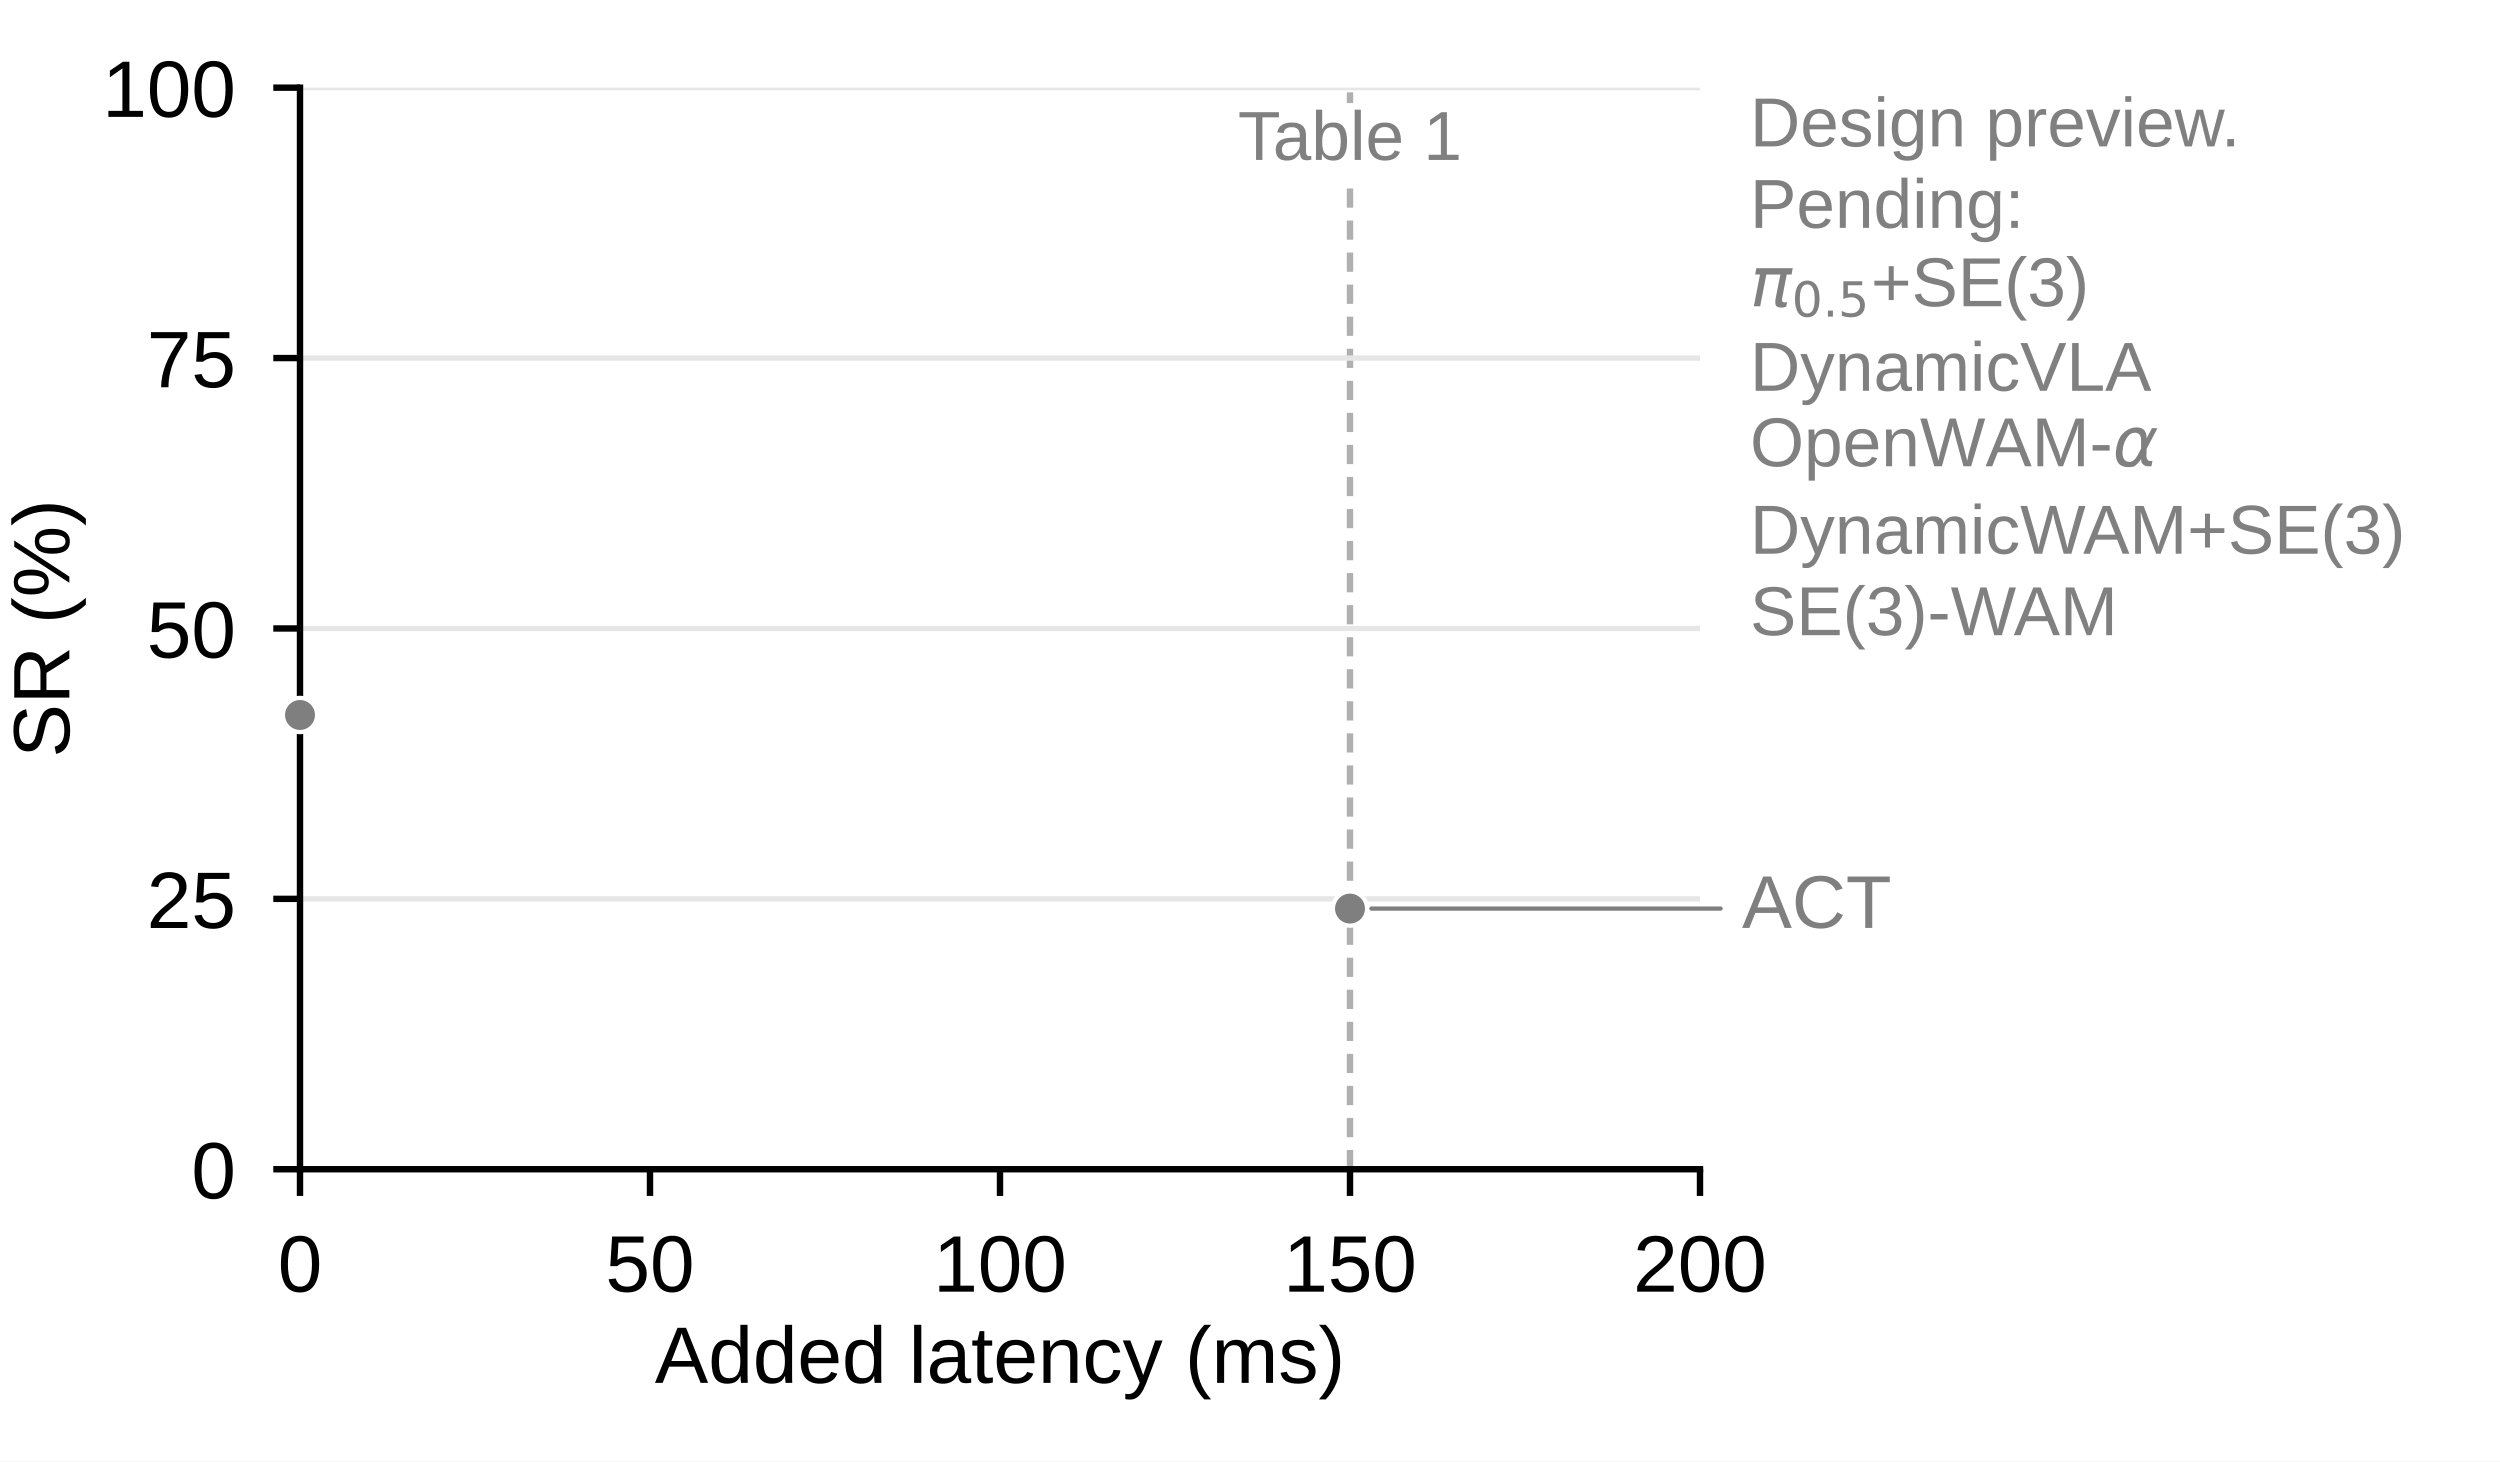
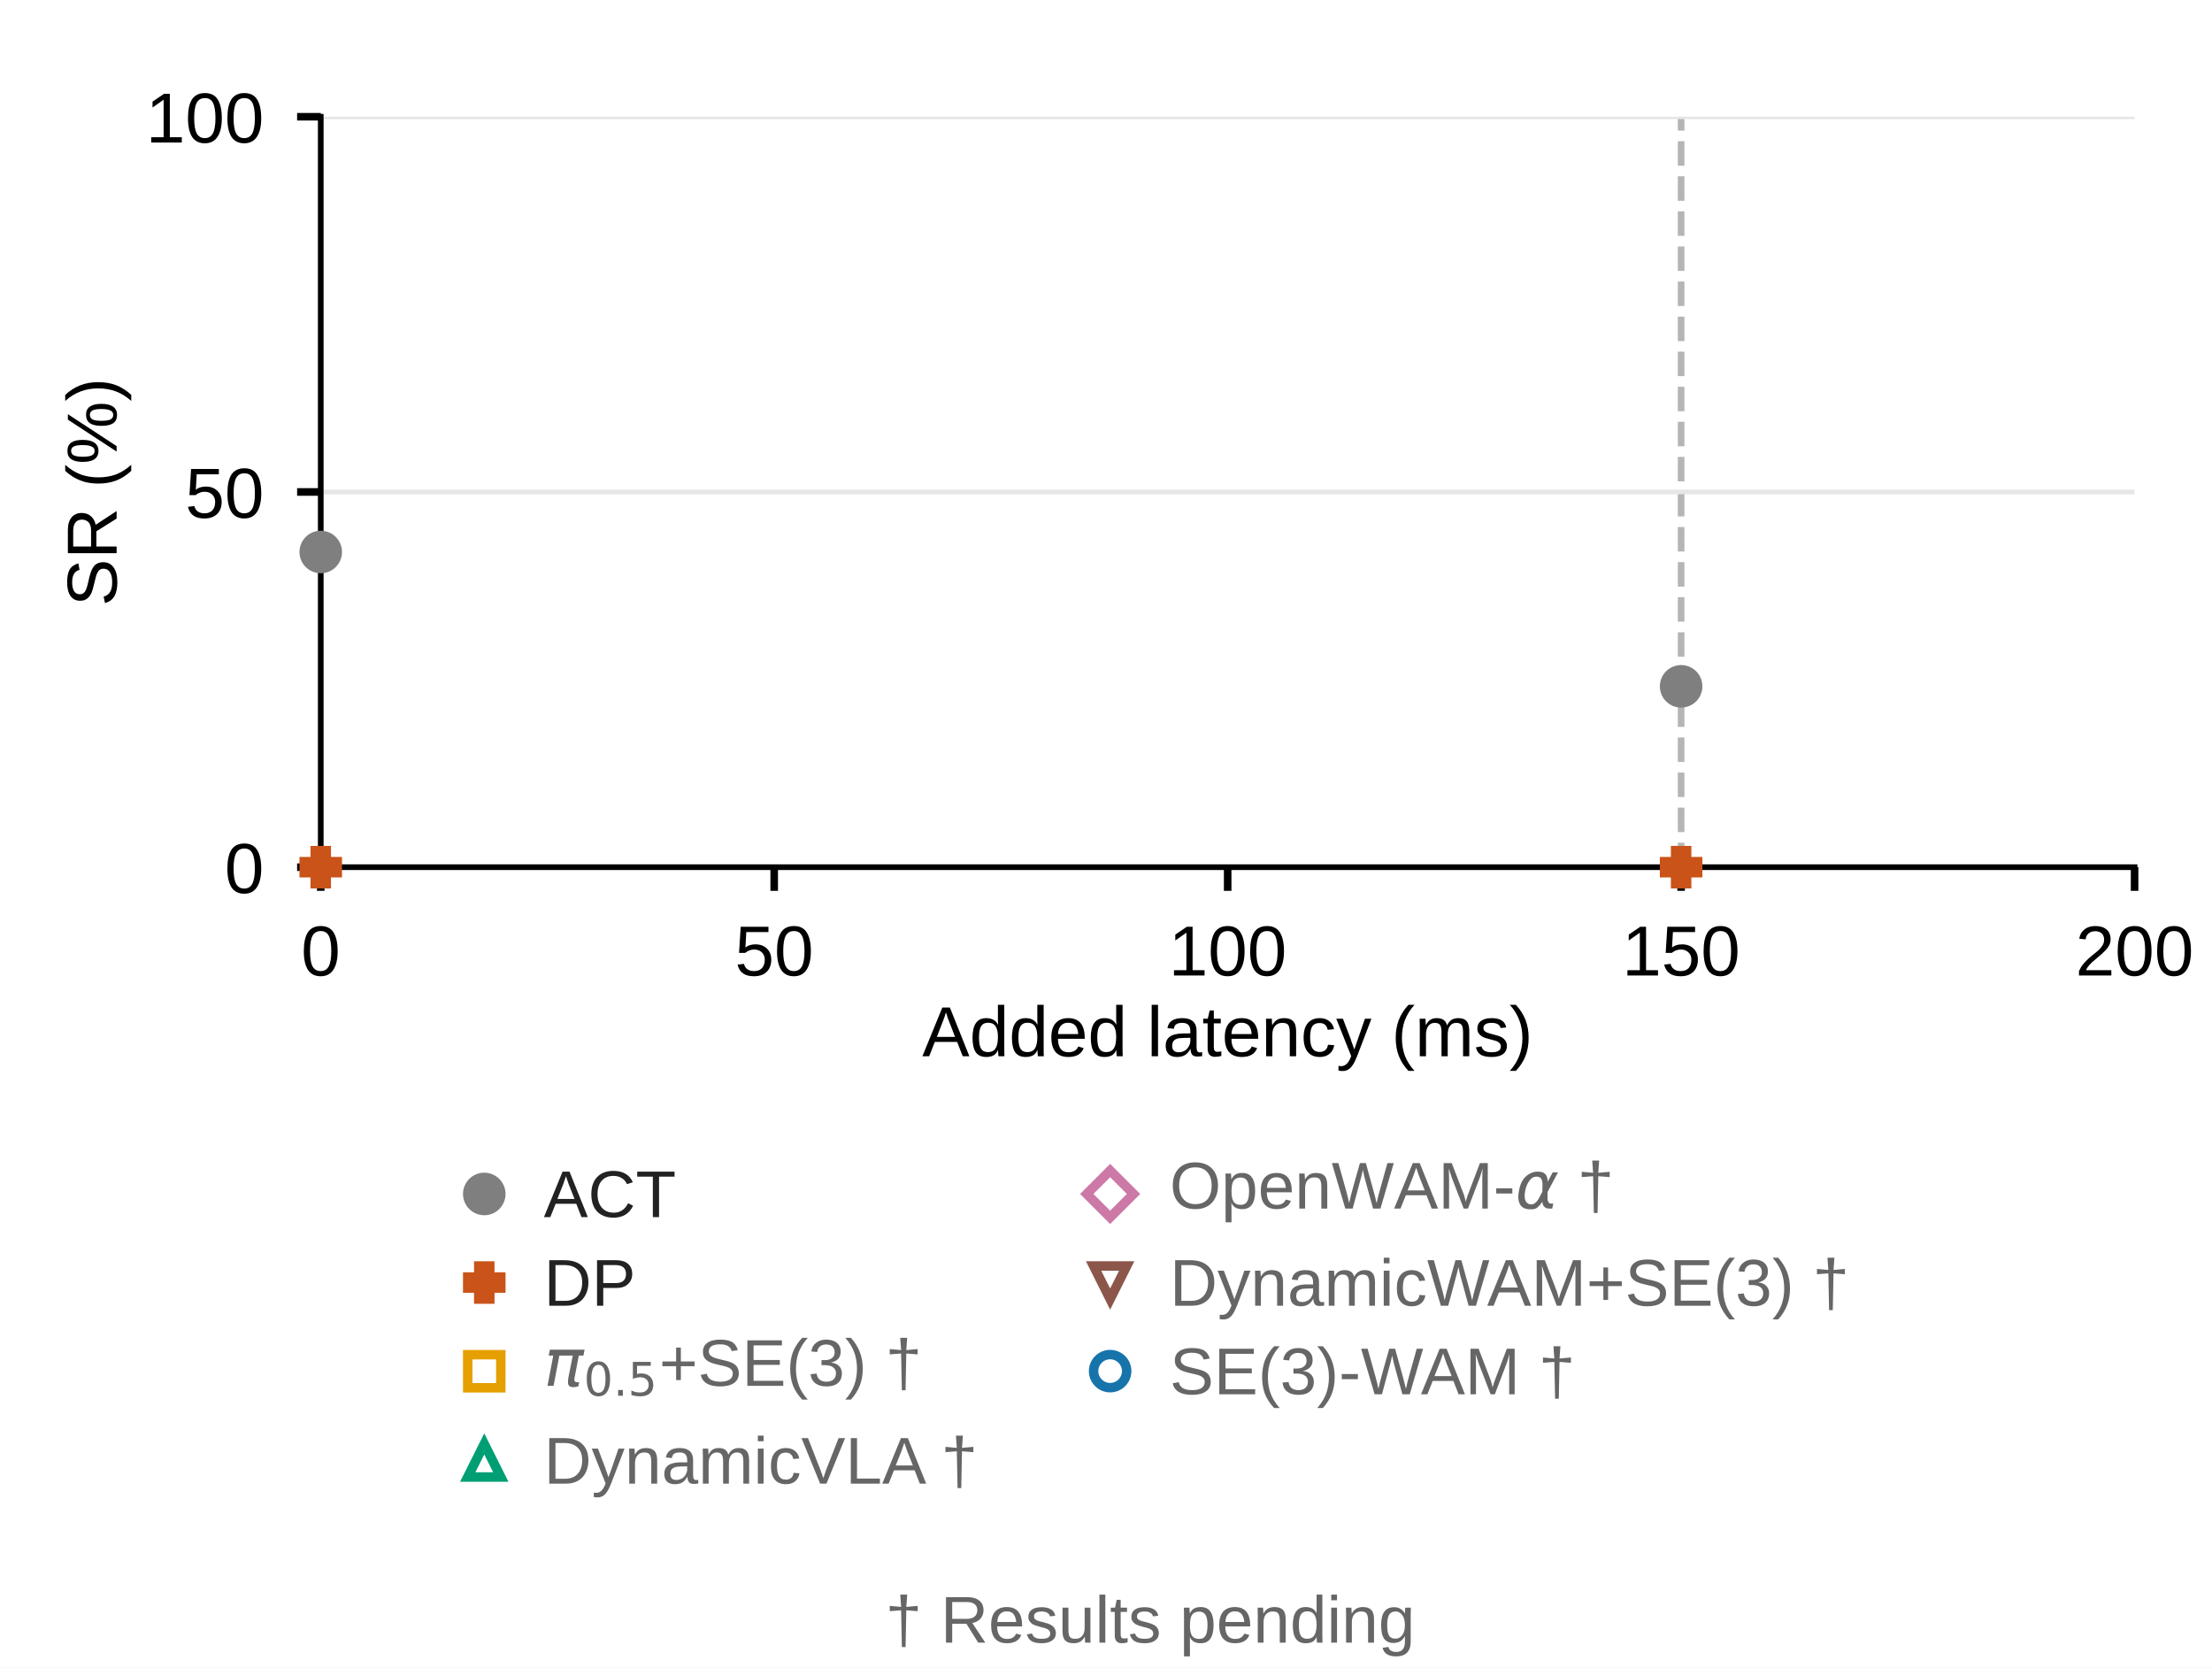
- <svg xmlns="http://www.w3.org/2000/svg" xmlns:xlink="http://www.w3.org/1999/xlink" width="234pt" height="136.8pt" viewBox="0 0 234 136.8" version="1.1">
+ <svg xmlns="http://www.w3.org/2000/svg" xmlns:xlink="http://www.w3.org/1999/xlink" width="234pt" height="176.4pt" viewBox="0 0 234 176.4" version="1.1">
  <defs>
    <style type="text/css">*{stroke-linejoin: round; stroke-linecap: butt}</style>
  </defs>
  <g id="figure_1">
    <g id="patch_1">
-       <path d="M 0 136.8  L 234 136.8  L 234 0  L 0 0  z " style="fill: #ffffff" />
+       <path d="M 0 176.4 L 234 176.4 L 234 0 L 0 0 z " style="fill: #ffffff" />
    </g>
    <g id="axes_1">
      <g id="patch_2">
-         <path d="M 28.08 109.44  L 159.12 109.44  L 159.12 8.208  L 28.08 8.208  z " style="fill: #ffffff" />
+         <path d="M 33.93 91.728 L 225.81 91.728 L 225.81 12.348 L 33.93 12.348 z " style="fill: #ffffff" />
      </g>
      <g id="line2d_1">
-         <path d="M 126.36 109.44  L 126.36 8.208  " clip-path="url(#p471b336347)" style="fill: none; stroke-dasharray: 1.8,1.2; stroke-dashoffset: 0; stroke: #b0b0b0; stroke-width: 0.6" />
+         <path d="M 177.84 91.728 L 177.84 12.348 " clip-path="url(#pcb732d8a77)" style="fill: none; stroke-dasharray: 2.59,1.12; stroke-dashoffset: 0; stroke: #b5b5b5; stroke-width: 0.7" />
      </g>
      <g id="matplotlib.axis_1">
        <g id="xtick_1">
          <g id="line2d_2">
            <defs>
-               <path id="m13266da935" d="M 0 0  L 0 2.5  " style="stroke: #000000; stroke-width: 0.6" />
+               <path id="mfb3b3c6cfb" d="M 0 0 L 0 2.5 " style="stroke: #000000; stroke-width: 0.8" />
            </defs>
            <g>
-               <use xlink:href="#m13266da935" x="28.08" y="109.44" style="stroke: #000000; stroke-width: 0.6" />
+               <use xlink:href="#mfb3b3c6cfb" x="33.93" y="91.728" style="stroke: #000000; stroke-width: 0.8" />
            </g>
          </g>
          <g id="text_1">
-             <text style="font-size: 7.5px; font-family: 'Liberation Sans'; text-anchor: middle" x="28.08" y="120.9" transform="rotate(-0 28.08 120.9002)">0</text>
+             <text style="font-size: 7.5px; font-family: 'Arial'; text-anchor: middle" x="33.93" y="103.188" transform="rotate(-0 33.93 103.1882)">0</text>
          </g>
        </g>
        <g id="xtick_2">
          <g id="line2d_3">
            <g>
-               <use xlink:href="#m13266da935" x="60.84" y="109.44" style="stroke: #000000; stroke-width: 0.6" />
+               <use xlink:href="#mfb3b3c6cfb" x="81.9" y="91.728" style="stroke: #000000; stroke-width: 0.8" />
            </g>
          </g>
          <g id="text_2">
-             <text style="font-size: 7.5px; font-family: 'Liberation Sans'; text-anchor: middle" x="60.84" y="120.9" transform="rotate(-0 60.84 120.9002)">50</text>
+             <text style="font-size: 7.5px; font-family: 'Arial'; text-anchor: middle" x="81.9" y="103.188" transform="rotate(-0 81.9 103.1882)">50</text>
          </g>
        </g>
        <g id="xtick_3">
          <g id="line2d_4">
            <g>
-               <use xlink:href="#m13266da935" x="93.6" y="109.44" style="stroke: #000000; stroke-width: 0.6" />
+               <use xlink:href="#mfb3b3c6cfb" x="129.87" y="91.728" style="stroke: #000000; stroke-width: 0.8" />
            </g>
          </g>
          <g id="text_3">
-             <text style="font-size: 7.5px; font-family: 'Liberation Sans'; text-anchor: middle" x="93.6" y="120.9" transform="rotate(-0 93.6 120.9002)">100</text>
+             <text style="font-size: 7.5px; font-family: 'Arial'; text-anchor: middle" x="129.87" y="103.188" transform="rotate(-0 129.87 103.1882)">100</text>
          </g>
        </g>
        <g id="xtick_4">
          <g id="line2d_5">
            <g>
-               <use xlink:href="#m13266da935" x="126.36" y="109.44" style="stroke: #000000; stroke-width: 0.6" />
+               <use xlink:href="#mfb3b3c6cfb" x="177.84" y="91.728" style="stroke: #000000; stroke-width: 0.8" />
            </g>
          </g>
          <g id="text_4">
-             <text style="font-size: 7.5px; font-family: 'Liberation Sans'; text-anchor: middle" x="126.36" y="120.9" transform="rotate(-0 126.36 120.9002)">150</text>
+             <text style="font-size: 7.5px; font-family: 'Arial'; text-anchor: middle" x="177.84" y="103.188" transform="rotate(-0 177.84 103.1882)">150</text>
          </g>
        </g>
        <g id="xtick_5">
          <g id="line2d_6">
            <g>
-               <use xlink:href="#m13266da935" x="159.12" y="109.44" style="stroke: #000000; stroke-width: 0.6" />
+               <use xlink:href="#mfb3b3c6cfb" x="225.81" y="91.728" style="stroke: #000000; stroke-width: 0.8" />
            </g>
          </g>
          <g id="text_5">
-             <text style="font-size: 7.5px; font-family: 'Liberation Sans'; text-anchor: middle" x="159.12" y="120.9" transform="rotate(-0 159.12 120.9002)">200</text>
+             <text style="font-size: 7.5px; font-family: 'Arial'; text-anchor: middle" x="225.81" y="103.188" transform="rotate(-0 225.81 103.1882)">200</text>
          </g>
        </g>
        <g id="text_6">
-           <text style="font-size: 7.5px; font-family: 'Liberation Sans'; text-anchor: middle" x="93.6" y="129.439" transform="rotate(-0 93.6 129.4388)">Added latency (ms)</text>
+           <text style="font-size: 7.5px; font-family: 'Arial'; text-anchor: middle" x="129.87" y="111.727" transform="rotate(-0 129.87 111.7268)">Added latency (ms)</text>
        </g>
      </g>
      <g id="matplotlib.axis_2">
        <g id="ytick_1">
          <g id="line2d_7">
-             <path d="M 28.08 109.44  L 159.12 109.44  " clip-path="url(#p471b336347)" style="fill: none; stroke: #e6e6e6; stroke-width: 0.5; stroke-linecap: square" />
+             <path d="M 33.93 91.728 L 225.81 91.728 " clip-path="url(#pcb732d8a77)" style="fill: none; stroke: #e6e6e6; stroke-width: 0.5; stroke-linecap: square" />
          </g>
          <g id="line2d_8">
            <defs>
-               <path id="m0a2f3a3832" d="M 0 0  L -2.5 0  " style="stroke: #000000; stroke-width: 0.6" />
+               <path id="m6e6d81ab61" d="M 0 0 L -2.5 0 " style="stroke: #000000; stroke-width: 0.8" />
            </defs>
            <g>
-               <use xlink:href="#m0a2f3a3832" x="28.08" y="109.44" style="stroke: #000000; stroke-width: 0.6" />
+               <use xlink:href="#m6e6d81ab61" x="33.93" y="91.728" style="stroke: #000000; stroke-width: 0.8" />
            </g>
          </g>
          <g id="text_7">
-             <text style="font-size: 7.5px; font-family: 'Liberation Sans'; text-anchor: end" x="22.08" y="112.17" transform="rotate(-0 22.08 112.1701)">0</text>
+             <text style="font-size: 7.5px; font-family: 'Arial'; text-anchor: end" x="27.93" y="94.458" transform="rotate(-0 27.93 94.4581)">0</text>
          </g>
        </g>
        <g id="ytick_2">
          <g id="line2d_9">
-             <path d="M 28.08 84.132  L 159.12 84.132  " clip-path="url(#p471b336347)" style="fill: none; stroke: #e6e6e6; stroke-width: 0.5; stroke-linecap: square" />
+             <path d="M 33.93 52.038 L 225.81 52.038 " clip-path="url(#pcb732d8a77)" style="fill: none; stroke: #e6e6e6; stroke-width: 0.5; stroke-linecap: square" />
          </g>
          <g id="line2d_10">
            <g>
-               <use xlink:href="#m0a2f3a3832" x="28.08" y="84.132" style="stroke: #000000; stroke-width: 0.6" />
+               <use xlink:href="#m6e6d81ab61" x="33.93" y="52.038" style="stroke: #000000; stroke-width: 0.8" />
            </g>
          </g>
          <g id="text_8">
-             <text style="font-size: 7.5px; font-family: 'Liberation Sans'; text-anchor: end" x="22.08" y="86.862" transform="rotate(-0 22.08 86.8621)">25</text>
+             <text style="font-size: 7.5px; font-family: 'Arial'; text-anchor: end" x="27.93" y="54.768" transform="rotate(-0 27.93 54.7681)">50</text>
          </g>
        </g>
        <g id="ytick_3">
          <g id="line2d_11">
-             <path d="M 28.08 58.824  L 159.12 58.824  " clip-path="url(#p471b336347)" style="fill: none; stroke: #e6e6e6; stroke-width: 0.5; stroke-linecap: square" />
+             <path d="M 33.93 12.348 L 225.81 12.348 " clip-path="url(#pcb732d8a77)" style="fill: none; stroke: #e6e6e6; stroke-width: 0.5; stroke-linecap: square" />
          </g>
          <g id="line2d_12">
            <g>
-               <use xlink:href="#m0a2f3a3832" x="28.08" y="58.824" style="stroke: #000000; stroke-width: 0.6" />
+               <use xlink:href="#m6e6d81ab61" x="33.93" y="12.348" style="stroke: #000000; stroke-width: 0.8" />
            </g>
          </g>
          <g id="text_9">
-             <text style="font-size: 7.5px; font-family: 'Liberation Sans'; text-anchor: end" x="22.08" y="61.554" transform="rotate(-0 22.08 61.5541)">50</text>
-           </g>
-         </g>
-         <g id="ytick_4">
-           <g id="line2d_13">
-             <path d="M 28.08 33.516  L 159.12 33.516  " clip-path="url(#p471b336347)" style="fill: none; stroke: #e6e6e6; stroke-width: 0.5; stroke-linecap: square" />
-           </g>
-           <g id="line2d_14">
-             <g>
-               <use xlink:href="#m0a2f3a3832" x="28.08" y="33.516" style="stroke: #000000; stroke-width: 0.6" />
-             </g>
-           </g>
-           <g id="text_10">
-             <text style="font-size: 7.5px; font-family: 'Liberation Sans'; text-anchor: end" x="22.08" y="36.246" transform="rotate(-0 22.08 36.2461)">75</text>
-           </g>
-         </g>
-         <g id="ytick_5">
-           <g id="line2d_15">
-             <path d="M 28.08 8.208  L 159.12 8.208  " clip-path="url(#p471b336347)" style="fill: none; stroke: #e6e6e6; stroke-width: 0.5; stroke-linecap: square" />
-           </g>
-           <g id="line2d_16">
-             <g>
-               <use xlink:href="#m0a2f3a3832" x="28.08" y="8.208" style="stroke: #000000; stroke-width: 0.6" />
-             </g>
-           </g>
-           <g id="text_11">
-             <text style="font-size: 7.5px; font-family: 'Liberation Sans'; text-anchor: end" x="22.08" y="10.938" transform="rotate(-0 22.08 10.9381)">100</text>
-           </g>
-         </g>
-         <g id="text_12">
-           <text style="font-size: 7.5px; font-family: 'Liberation Sans'; text-anchor: middle" x="6.49" y="58.824" transform="rotate(-90 6.489521 58.824)">SR (%)</text>
+             <text style="font-size: 7.5px; font-family: 'Arial'; text-anchor: end" x="27.93" y="15.078" transform="rotate(-0 27.93 15.0781)">100</text>
+           </g>
+         </g>
+         <g id="text_10">
+           <text style="font-size: 7.5px; font-family: 'Arial'; text-anchor: middle" x="12.339" y="52.038" transform="rotate(-90 12.33938 52.038)">SR (%)</text>
        </g>
      </g>
      <g id="patch_3">
-         <path d="M 28.08 109.44  L 28.08 8.208  " style="fill: none; stroke: #000000; stroke-width: 0.6; stroke-linejoin: miter; stroke-linecap: square" />
+         <path d="M 33.93 91.728 L 33.93 12.348 " style="fill: none; stroke: #000000; stroke-width: 0.6; stroke-linejoin: miter; stroke-linecap: square" />
      </g>
      <g id="patch_4">
-         <path d="M 28.08 109.44  L 159.12 109.44  " style="fill: none; stroke: #000000; stroke-width: 0.6; stroke-linejoin: miter; stroke-linecap: square" />
+         <path d="M 33.93 91.728 L 225.81 91.728 " style="fill: none; stroke: #000000; stroke-width: 0.6; stroke-linejoin: miter; stroke-linecap: square" />
+       </g>
+       <g id="line2d_13">
+         <path d="M 33.93 58.388 M 177.84 72.597 " style="fill: none; stroke: #7f7f7f; stroke-linecap: square" />
+         <defs>
+           <path id="mc765e61b41" d="M 0 1.75 C 0.464 1.75 0.909 1.566 1.237 1.237 C 1.566 0.909 1.75 0.464 1.75 0 C 1.75 -0.464 1.566 -0.909 1.237 -1.237 C 0.909 -1.566 0.464 -1.75 0 -1.75 C -0.464 -1.75 -0.909 -1.566 -1.237 -1.237 C -1.566 -0.909 -1.75 -0.464 -1.75 0 C -1.75 0.464 -1.566 0.909 -1.237 1.237 C -0.909 1.566 -0.464 1.75 0 1.75 z " style="stroke: #7f7f7f" />
+         </defs>
+         <g>
+           <use xlink:href="#mc765e61b41" x="33.93" y="58.388" style="fill: #7f7f7f; stroke: #7f7f7f" />
+           <use xlink:href="#mc765e61b41" x="177.84" y="72.597" style="fill: #7f7f7f; stroke: #7f7f7f" />
+         </g>
+       </g>
+       <g id="line2d_14">
+         <path d="M 33.93 91.728 M 177.84 91.728 " style="fill: none; stroke: #c95318; stroke-linecap: square" />
+         <defs>
+           <path id="mc2cef7884f" d="M -0.583 1.75 L 0.583 1.75 L 0.583 0.583 L 1.75 0.583 L 1.75 -0.583 L 0.583 -0.583 L 0.583 -1.75 L -0.583 -1.75 L -0.583 -0.583 L -1.75 -0.583 L -1.75 0.583 L -0.583 0.583 z " style="stroke: #c95318; stroke-linejoin: miter" />
+         </defs>
+         <g>
+           <use xlink:href="#mc2cef7884f" x="33.93" y="91.728" style="fill: #c95318; stroke: #c95318; stroke-linejoin: miter" />
+           <use xlink:href="#mc2cef7884f" x="177.84" y="91.728" style="fill: #c95318; stroke: #c95318; stroke-linejoin: miter" />
+         </g>
+       </g>
+     </g>
+     <g id="text_11">
+       <text style="font-size: 7px; font-family: 'Arial'; text-anchor: middle; fill: #666666" x="121.68" y="173.754" transform="rotate(-0 121.68 173.754)">† Results pending</text>
+     </g>
+     <g id="legend_1">
+       <g id="line2d_15">
+         <g>
+           <use xlink:href="#mc765e61b41" x="51.229" y="126.294" style="fill: #7f7f7f; stroke: #7f7f7f" />
+         </g>
+       </g>
+       <g id="text_12">
+         <text style="font-size: 7px; font-family: 'Arial'; text-anchor: start; fill: #222222" x="57.529" y="128.744" transform="rotate(-0 57.52883 128.744)">ACT</text>
+       </g>
+       <g id="line2d_16">
+         <g>
+           <use xlink:href="#mc2cef7884f" x="51.229" y="135.663" style="fill: #c95318; stroke: #c95318; stroke-linejoin: miter" />
+         </g>
      </g>
      <g id="text_13">
-         <g id="patch_5">
-           <path d="M 115.296 16.918  L 137.424 16.918  L 137.424 9.648  L 115.296 9.648  z " style="fill: #ffffff" />
-         </g>
-         <text style="font-size: 6.5px; font-family: 'Liberation Sans'; text-anchor: middle; fill: #808080" x="126.36" y="14.965" transform="rotate(-0 126.36 14.96482)">Table 1</text>
+         <text style="font-size: 7px; font-family: 'Arial'; text-anchor: start; fill: #222222" x="57.529" y="138.113" transform="rotate(-0 57.52883 138.1133)">DP</text>
      </g>
      <g id="line2d_17">
-         <path d="M 28.08 66.923  " style="fill: none; stroke: #7f7f7f; stroke-linecap: square" />
-         <defs>
-           <path id="m1a21a5181f" d="M 0 1.6  C 0.424 1.6 0.831 1.431 1.131 1.131  C 1.431 0.831 1.6 0.424 1.6 0  C 1.6 -0.424 1.431 -0.831 1.131 -1.131  C 0.831 -1.431 0.424 -1.6 0 -1.6  C -0.424 -1.6 -0.831 -1.431 -1.131 -1.131  C -1.431 -0.831 -1.6 -0.424 -1.6 0  C -1.6 0.424 -1.431 0.831 -1.131 1.131  C -0.831 1.431 -0.424 1.6 0 1.6  z " style="stroke: #ffffff; stroke-width: 0.4" />
-         </defs>
-         <g>
-           <use xlink:href="#m1a21a5181f" x="28.08" y="66.923" style="fill: #7f7f7f; stroke: #ffffff; stroke-width: 0.4" />
+         <defs>
+           <path id="m2d845bd8e1" d="M -1.75 1.75 L 1.75 1.75 L 1.75 -1.75 L -1.75 -1.75 z " style="stroke: #e69f00; stroke-linejoin: miter" />
+         </defs>
+         <g>
+           <use xlink:href="#m2d845bd8e1" x="51.229" y="145.046" style="fill-opacity: 0; stroke: #e69f00; stroke-linejoin: miter" />
+         </g>
+       </g>
+       <g id="text_14">
+         <g style="fill: #666666" transform="translate(57.52883 147.4965)">
+           <text>
+             <tspan x="0" y="-0.906" style="font-style: oblique; font-size: 7px; font-family: 'DejaVu Sans'; fill: #666666">π</tspan>
+             <tspan x="4.214" y="0.144" style="font-size: 4.9px; font-family: 'DejaVu Sans'; fill: #666666">0</tspan>
+             <tspan x="7.332" y="0.144" style="font-size: 4.9px; font-family: 'DejaVu Sans'; fill: #666666">.</tspan>
+             <tspan x="8.889" y="0.144" style="font-size: 4.9px; font-family: 'DejaVu Sans'; fill: #666666">5</tspan>
+             <tspan x="12.198" y="-0.906" style="font-size: 7px; font-family: 'Arial'; fill: #666666">+</tspan>
+             <tspan x="16.286" y="-0.906" style="font-size: 7px; font-family: 'Arial'; fill: #666666">S</tspan>
+             <tspan x="20.955" y="-0.906" style="font-size: 7px; font-family: 'Arial'; fill: #666666">E</tspan>
+             <tspan x="25.624" y="-0.906" style="font-size: 7px; font-family: 'Arial'; fill: #666666">(</tspan>
+             <tspan x="27.955" y="-0.906" style="font-size: 7px; font-family: 'Arial'; fill: #666666">3</tspan>
+             <tspan x="31.848" y="-0.906" style="font-size: 7px; font-family: 'Arial'; fill: #666666">)</tspan>
+             <tspan x="34.179" y="-0.906" style="font-size: 7px; font-family: 'Arial'; fill: #666666"> </tspan>
+             <tspan x="36.124" y="-0.906" style="font-size: 7px; font-family: 'Arial'; fill: #666666">†</tspan>
+           </text>
        </g>
      </g>
      <g id="line2d_18">
-         <path d="M 126.36 85.043  " style="fill: none; stroke: #7f7f7f; stroke-linecap: square" />
-         <g>
-           <use xlink:href="#m1a21a5181f" x="126.36" y="85.043" style="fill: #7f7f7f; stroke: #ffffff; stroke-width: 0.4" />
-         </g>
-       </g>
-       <g id="patch_6">
-         <path d="M 161.051 85.043  Q 144.707 85.043 128.363 85.043  " style="fill: none; stroke: #7f7f7f; stroke-width: 0.4; stroke-linecap: round" />
-       </g>
-       <g id="text_14">
-         <text style="font-size: 7px; font-family: 'Liberation Sans'; text-anchor: start; fill: #7f7f7f" x="163.051" y="86.855" transform="rotate(-0 163.0512 86.85461)">ACT</text>
-       </g>
-     </g>
-     <g id="text_15">
-       <text style="font-size: 6.5px; font-family: 'Liberation Sans'; fill: #808080" transform="translate(163.8 13.70142)">Design preview.</text>
-       <text style="font-size: 6.5px; font-family: 'Liberation Sans'; fill: #808080" transform="translate(163.8 21.32654)">Pending:</text>
-       <g style="fill: #808080" transform="translate(163.8 28.96081)">
-         <text>
-           <tspan x="0" y="-0.297" style="font-style: oblique; font-size: 6.5px; font-family: 'DejaVu Sans'; fill: #808080">π</tspan>
-           <tspan x="3.913" y="0.678" style="font-size: 4.55px; font-family: 'DejaVu Sans'; fill: #808080">0</tspan>
-           <tspan x="6.808" y="0.678" style="font-size: 4.55px; font-family: 'DejaVu Sans'; fill: #808080">.</tspan>
-           <tspan x="8.254" y="0.678" style="font-size: 4.55px; font-family: 'DejaVu Sans'; fill: #808080">5</tspan>
-           <tspan x="11.327" y="-0.297" style="font-size: 6.5px; font-family: 'Liberation Sans'; fill: #808080">+</tspan>
-           <tspan x="15.123" y="-0.297" style="font-size: 6.5px; font-family: 'Liberation Sans'; fill: #808080">S</tspan>
-           <tspan x="19.458" y="-0.297" style="font-size: 6.5px; font-family: 'Liberation Sans'; fill: #808080">E</tspan>
-           <tspan x="23.794" y="-0.297" style="font-size: 6.5px; font-family: 'Liberation Sans'; fill: #808080">(</tspan>
-           <tspan x="25.958" y="-0.297" style="font-size: 6.5px; font-family: 'Liberation Sans'; fill: #808080">3</tspan>
-           <tspan x="29.573" y="-0.297" style="font-size: 6.5px; font-family: 'Liberation Sans'; fill: #808080">)</tspan>
-         </text>
-       </g>
-       <text style="font-size: 6.5px; font-family: 'Liberation Sans'; fill: #808080" transform="translate(163.8 36.57679)">DynamicVLA</text>
-       <g style="fill: #808080" transform="translate(163.8 44.11355)">
-         <text>
-           <tspan x="0" y="-0.469" style="font-size: 6.5px; font-family: 'Liberation Sans'; fill: #808080">O</tspan>
-           <tspan x="5.056" y="-0.469" style="font-size: 6.5px; font-family: 'Liberation Sans'; fill: #808080">p</tspan>
-           <tspan x="8.671" y="-0.469" style="font-size: 6.5px; font-family: 'Liberation Sans'; fill: #808080">e</tspan>
-           <tspan x="12.286" y="-0.469" style="font-size: 6.5px; font-family: 'Liberation Sans'; fill: #808080">n</tspan>
-           <tspan x="15.901" y="-0.469" style="font-size: 6.5px; font-family: 'Liberation Sans'; fill: #808080">W</tspan>
-           <tspan x="22.036" y="-0.469" style="font-size: 6.5px; font-family: 'Liberation Sans'; fill: #808080">A</tspan>
-           <tspan x="26.371" y="-0.469" style="font-size: 6.5px; font-family: 'Liberation Sans'; fill: #808080">M</tspan>
-           <tspan x="31.786" y="-0.469" style="font-size: 6.5px; font-family: 'Liberation Sans'; fill: #808080">-</tspan>
-           <tspan x="33.95" y="-0.469" style="font-style: oblique; font-size: 6.5px; font-family: 'DejaVu Sans'; fill: #808080">α</tspan>
-         </text>
-       </g>
-       <text style="font-size: 6.5px; font-family: 'Liberation Sans'; fill: #808080" transform="translate(163.8 51.82703)">DynamicWAM+SE(3)</text>
-       <text style="font-size: 6.5px; font-family: 'Liberation Sans'; fill: #808080" transform="translate(163.8 59.45368)">SE(3)-WAM</text>
+         <defs>
+           <path id="m95fc745b04" d="M 0 -1.75 L -1.75 1.75 L 1.75 1.75 z " style="stroke: #009e73; stroke-linejoin: miter" />
+         </defs>
+         <g>
+           <use xlink:href="#m95fc745b04" x="51.229" y="154.483" style="fill-opacity: 0; stroke: #009e73; stroke-linejoin: miter" />
+         </g>
+       </g>
+       <g id="text_15">
+         <text style="font-size: 7px; font-family: 'Arial'; text-anchor: start; fill: #666666" x="57.529" y="156.933" transform="rotate(-0 57.52883 156.9327)">DynamicVLA †</text>
+       </g>
+       <g id="line2d_19">
+         <defs>
+           <path id="md54e96836f" d="M 0 2.475 L 2.475 0 L 0 -2.475 L -2.475 0 z " style="stroke: #cc79a7; stroke-linejoin: miter" />
+         </defs>
+         <g>
+           <use xlink:href="#md54e96836f" x="117.438" y="126.294" style="fill-opacity: 0; stroke: #cc79a7; stroke-linejoin: miter" />
+         </g>
+       </g>
+       <g id="text_16">
+         <g style="fill: #666666" transform="translate(123.7379 128.744)">
+           <text>
+             <tspan x="0" y="-0.906" style="font-size: 7px; font-family: 'Arial'; fill: #666666">O</tspan>
+             <tspan x="5.445" y="-0.906" style="font-size: 7px; font-family: 'Arial'; fill: #666666">p</tspan>
+             <tspan x="9.338" y="-0.906" style="font-size: 7px; font-family: 'Arial'; fill: #666666">e</tspan>
+             <tspan x="13.231" y="-0.906" style="font-size: 7px; font-family: 'Arial'; fill: #666666">n</tspan>
+             <tspan x="17.124" y="-0.906" style="font-size: 7px; font-family: 'Arial'; fill: #666666">W</tspan>
+             <tspan x="23.731" y="-0.906" style="font-size: 7px; font-family: 'Arial'; fill: #666666">A</tspan>
+             <tspan x="28.4" y="-0.906" style="font-size: 7px; font-family: 'Arial'; fill: #666666">M</tspan>
+             <tspan x="34.231" y="-0.906" style="font-size: 7px; font-family: 'Arial'; fill: #666666">-</tspan>
+             <tspan x="41.176" y="-0.906" style="font-size: 7px; font-family: 'Arial'; fill: #666666"> </tspan>
+             <tspan x="43.121" y="-0.906" style="font-size: 7px; font-family: 'Arial'; fill: #666666">†</tspan>
+             <tspan x="36.562" y="-0.906" style="font-style: oblique; font-size: 7px; font-family: 'DejaVu Sans'; fill: #666666">α</tspan>
+           </text>
+         </g>
+       </g>
+       <g id="line2d_20">
+         <defs>
+           <path id="m05f6e5f525" d="M -0 1.75 L 1.75 -1.75 L -1.75 -1.75 z " style="stroke: #8c564b; stroke-linejoin: miter" />
+         </defs>
+         <g>
+           <use xlink:href="#m05f6e5f525" x="117.438" y="135.663" style="fill-opacity: 0; stroke: #8c564b; stroke-linejoin: miter" />
+         </g>
+       </g>
+       <g id="text_17">
+         <text style="font-size: 7px; font-family: 'Arial'; text-anchor: start; fill: #666666" x="123.738" y="138.113" transform="rotate(-0 123.7379 138.1133)">DynamicWAM+SE(3) †</text>
+       </g>
+       <g id="line2d_21">
+         <defs>
+           <path id="m3ae8b16302" d="M 0 1.75 C 0.464 1.75 0.909 1.566 1.237 1.237 C 1.566 0.909 1.75 0.464 1.75 0 C 1.75 -0.464 1.566 -0.909 1.237 -1.237 C 0.909 -1.566 0.464 -1.75 0 -1.75 C -0.464 -1.75 -0.909 -1.566 -1.237 -1.237 C -1.566 -0.909 -1.75 -0.464 -1.75 0 C -1.75 0.464 -1.566 0.909 -1.237 1.237 C -0.909 1.566 -0.464 1.75 0 1.75 z " style="stroke: #1674ab" />
+         </defs>
+         <g>
+           <use xlink:href="#m3ae8b16302" x="117.438" y="145.033" style="fill-opacity: 0; stroke: #1674ab" />
+         </g>
+       </g>
+       <g id="text_18">
+         <text style="font-size: 7px; font-family: 'Arial'; text-anchor: start; fill: #666666" x="123.738" y="147.483" transform="rotate(-0 123.7379 147.4828)">SE(3)-WAM †</text>
+       </g>
    </g>
  </g>
  <defs>
-     <clipPath id="p471b336347">
-       <rect x="28.08" y="8.208" width="131.04" height="101.232" />
+     <clipPath id="pcb732d8a77">
+       <rect x="33.93" y="12.348" width="191.88" height="79.38" />
    </clipPath>
  </defs>
</svg>
